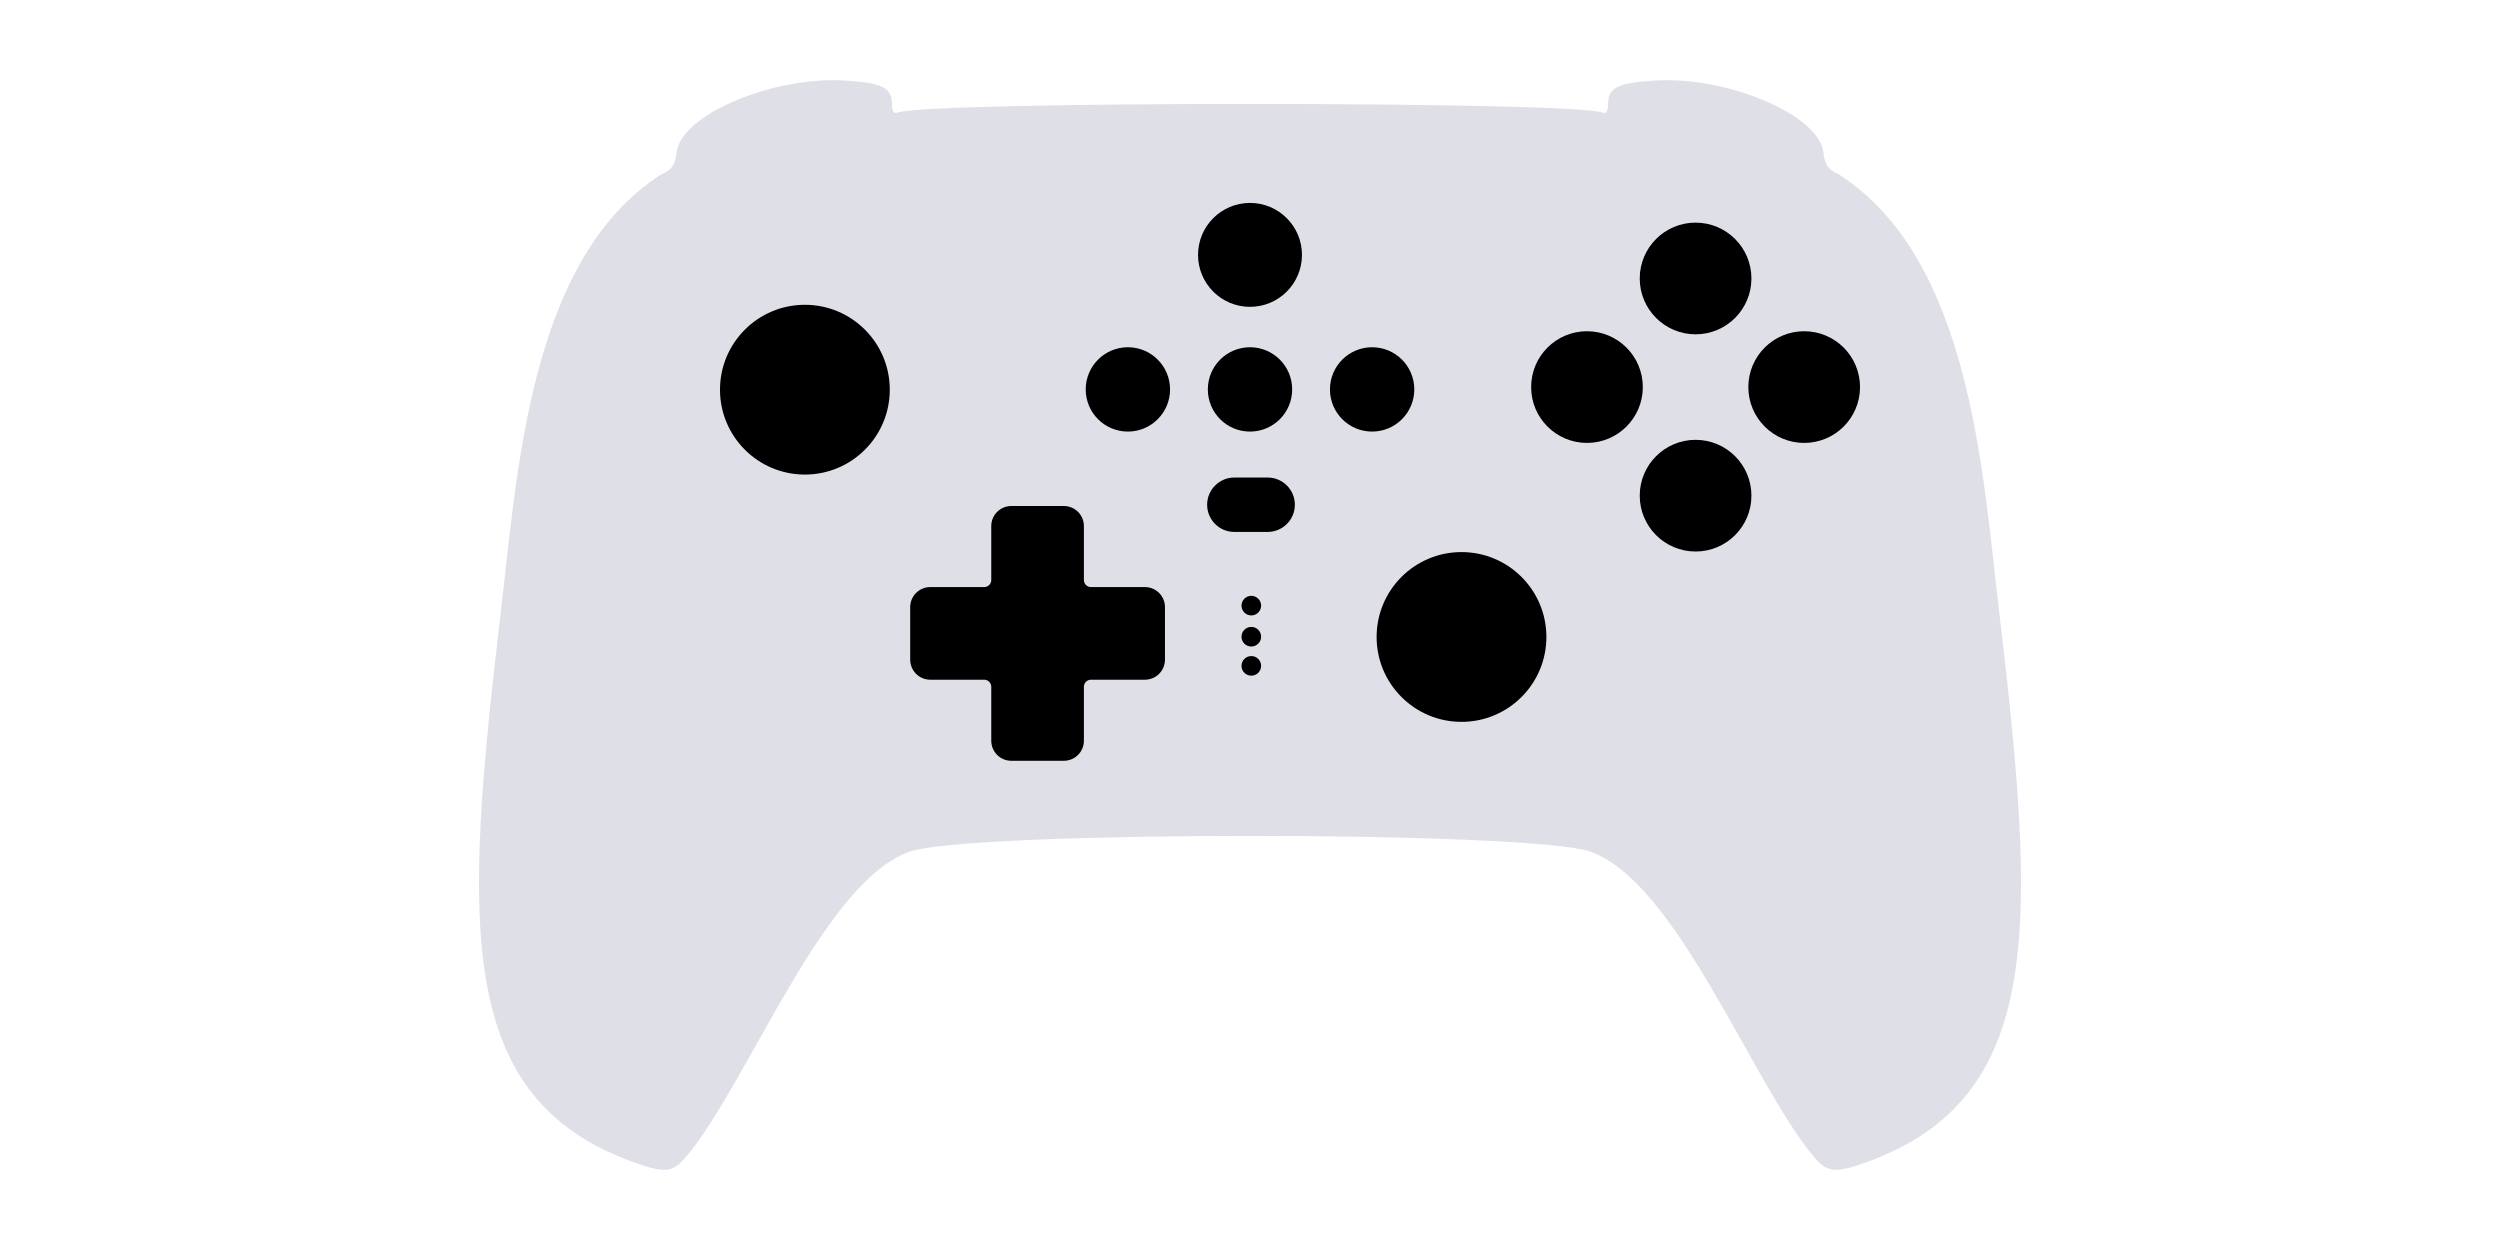
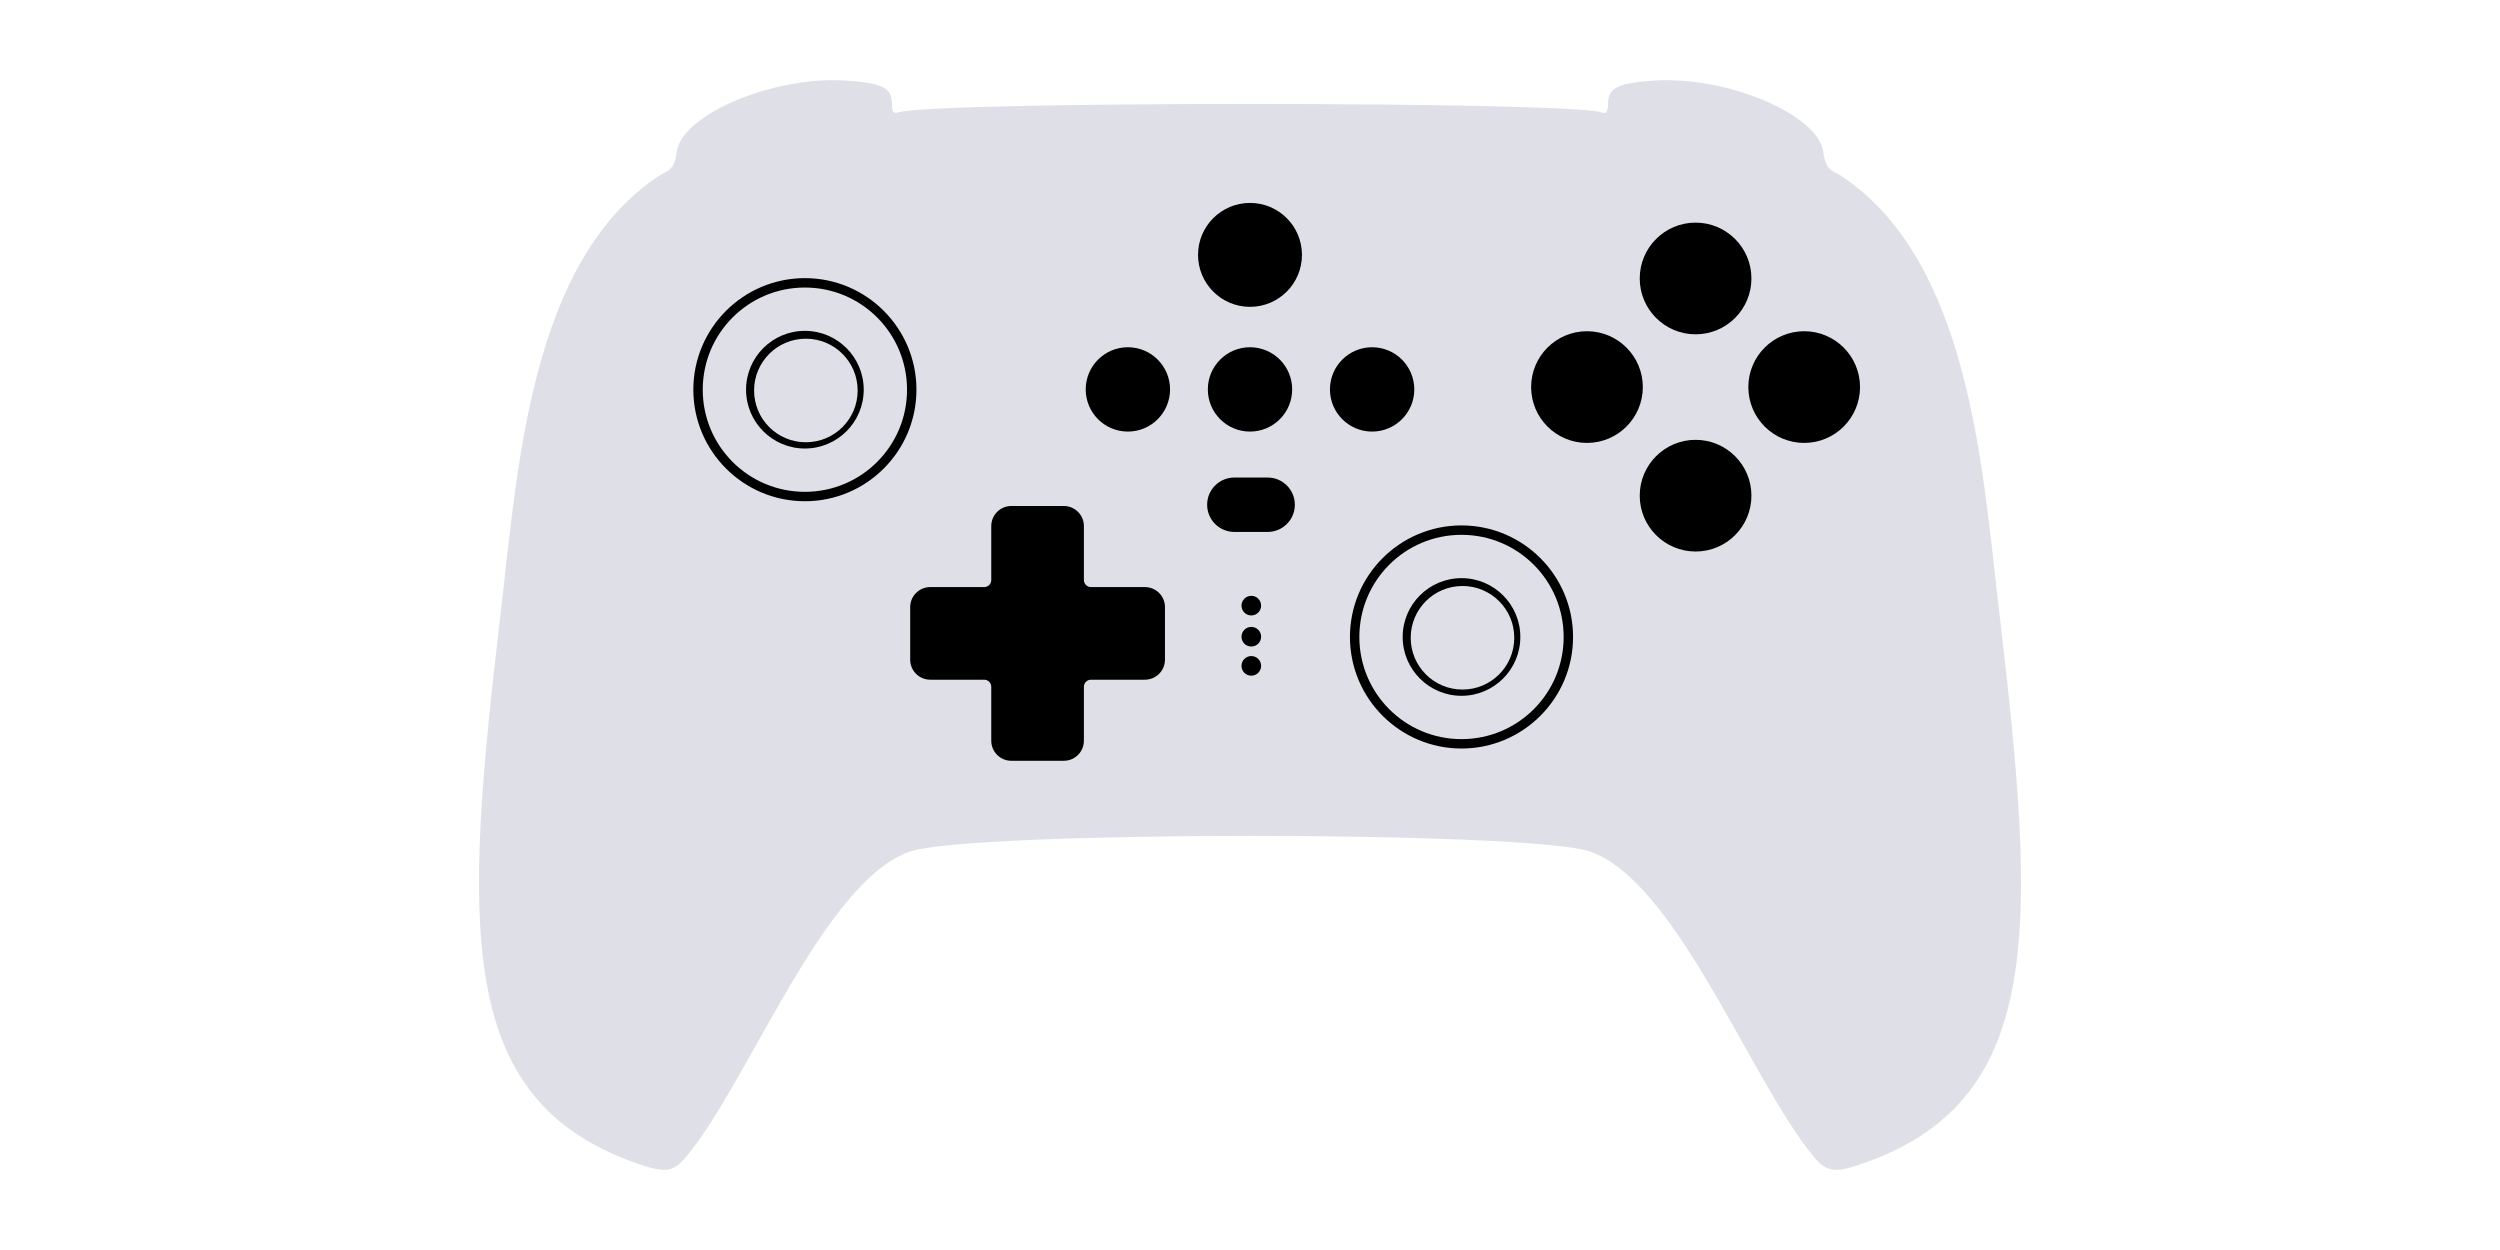
<svg xmlns="http://www.w3.org/2000/svg" width="1000" height="500">
  <path d="M338.233 32.229c-28.793-1.89-65.518 13.533-67.517 28.443-.73 5.443-1.92 7.173-6.26 9.094-52.955 34.05-57.495 119.544-64.242 175.866-14.642 124.467-18.375 193.474 53.183 219.234 12.805 4.61 15.801 4.24 21.477-2.646 24.718-29.987 54.672-109.734 89.106-121.598 24.24-8.351 247.8-8.351 272.042 0 34.433 11.864 64.387 91.611 89.105 121.598 5.676 6.885 8.672 7.256 21.476 2.646 71.56-25.76 67.826-94.767 53.183-219.234-6.746-56.322-11.287-141.816-64.24-175.866-4.34-1.921-5.53-3.65-6.26-9.094-2.001-14.91-38.725-30.333-67.517-28.443-14.781.97-18.556 2.883-18.556 9.397 0 3.004-.745 4.02-2.46 3.362-11.878-4.559-269.633-4.556-281.506 0-1.715.657-2.458-.358-2.458-3.362 0-6.514-3.776-8.427-18.556-9.397" style="fill:#dfdfe7;fill-rule:evenodd;stroke:none;stroke-width:3.768;stroke-miterlimit:7;paint-order:stroke markers fill;fill-opacity:1" />
  <path d="M404.544 202.4a8.016 8.016 0 0 0-8.037 8.037v21.564a2.83 2.83 0 0 1-2.832 2.832h-21.562a8.016 8.016 0 0 0-8.037 8.036v20.978a8.016 8.016 0 0 0 8.037 8.035h21.562a2.83 2.83 0 0 1 2.832 2.832v21.563a8.016 8.016 0 0 0 8.037 8.037h20.98a8.016 8.016 0 0 0 8.033-8.037v-21.563a2.83 2.83 0 0 1 2.833-2.832h21.566a8.016 8.016 0 0 0 8.033-8.035v-20.978a8.016 8.016 0 0 0-8.034-8.036h-21.567a2.83 2.83 0 0 1-2.832-2.832v-21.564a8.016 8.016 0 0 0-8.033-8.035z" style="fill:#000;fill-rule:evenodd;stroke:none;stroke-width:3.408;stroke-miterlimit:7;paint-order:stroke markers fill" />
  <circle cx="500.524" cy="242.253" r="3.925" style="font-variation-settings:normal;vector-effect:none;fill:#000;fill-opacity:1;fill-rule:evenodd;stroke-width:47.739;stroke-linecap:butt;stroke-linejoin:miter;stroke-miterlimit:4;stroke-dasharray:none;stroke-dashoffset:0;stroke-opacity:1;-inkscape-stroke:none;stop-color:#000" />
  <circle cx="500.524" cy="254.687" r="3.925" style="font-variation-settings:normal;vector-effect:none;fill:#000;fill-opacity:1;fill-rule:evenodd;stroke-width:47.739;stroke-linecap:butt;stroke-linejoin:miter;stroke-miterlimit:4;stroke-dasharray:none;stroke-dashoffset:0;stroke-opacity:1;-inkscape-stroke:none;stop-color:#000" />
  <circle cx="500.524" cy="266.345" r="3.925" style="font-variation-settings:normal;vector-effect:none;fill:#000;fill-opacity:1;fill-rule:evenodd;stroke-width:47.739;stroke-linecap:butt;stroke-linejoin:miter;stroke-miterlimit:4;stroke-dasharray:none;stroke-dashoffset:0;stroke-opacity:1;-inkscape-stroke:none;stop-color:#000" />
-   <circle cx="584.601" cy="254.789" r="33.957" style="font-variation-settings:normal;vector-effect:none;fill:#000;fill-opacity:1;fill-rule:evenodd;stroke-width:33.485;stroke-linecap:butt;stroke-linejoin:miter;stroke-miterlimit:4;stroke-dasharray:none;stroke-dashoffset:0;stroke-opacity:1;-inkscape-stroke:none;stop-color:#000" />
-   <circle cx="321.955" cy="155.873" r="33.957" style="font-variation-settings:normal;vector-effect:none;fill:#000;fill-opacity:1;fill-rule:evenodd;stroke-width:33.485;stroke-linecap:butt;stroke-linejoin:miter;stroke-miterlimit:4;stroke-dasharray:none;stroke-dashoffset:0;stroke-opacity:1;-inkscape-stroke:none;stop-color:#000" />
  <rect width="35.083" height="21.76" x="482.857" y="191.012" ry="10.881" style="fill:#000;fill-opacity:1;fill-rule:evenodd;stroke:none;stroke-width:3.922;stroke-miterlimit:7;paint-order:stroke markers fill" />
  <circle cx="634.791" cy="154.829" r="22.338" style="font-variation-settings:normal;vector-effect:none;fill:#000;fill-opacity:1;fill-rule:evenodd;stroke-width:44.661;stroke-linecap:butt;stroke-linejoin:miter;stroke-miterlimit:4;stroke-dasharray:none;stroke-dashoffset:0;stroke-opacity:1;-inkscape-stroke:none;stop-color:#000" />
  <circle cx="-721.673" cy="154.829" r="22.338" style="font-variation-settings:normal;vector-effect:none;fill:#000;fill-opacity:1;fill-rule:evenodd;stroke-width:44.661;stroke-linecap:butt;stroke-linejoin:miter;stroke-miterlimit:4;stroke-dasharray:none;stroke-dashoffset:0;stroke-opacity:1;-inkscape-stroke:none;stop-color:#000" transform="scale(-1 1)" />
  <circle cx="111.388" cy="-678.232" r="22.338" style="font-variation-settings:normal;vector-effect:none;fill:#000;fill-opacity:1;fill-rule:evenodd;stroke-width:44.661;stroke-linecap:butt;stroke-linejoin:miter;stroke-miterlimit:4;stroke-dasharray:none;stroke-dashoffset:0;stroke-opacity:1;-inkscape-stroke:none;stop-color:#000" transform="rotate(90)" />
  <circle cx="-198.269" cy="-678.232" r="22.338" style="font-variation-settings:normal;vector-effect:none;fill:#000;fill-opacity:1;fill-rule:evenodd;stroke-width:44.661;stroke-linecap:butt;stroke-linejoin:miter;stroke-miterlimit:4;stroke-dasharray:none;stroke-dashoffset:0;stroke-opacity:1;-inkscape-stroke:none;stop-color:#000" transform="scale(1 -1)rotate(90)" />
  <circle cx="500" cy="101.953" r="20.784" style="font-variation-settings:normal;vector-effect:none;fill:#000;fill-opacity:1;fill-rule:evenodd;stroke-width:41.554;stroke-linecap:butt;stroke-linejoin:miter;stroke-miterlimit:4;stroke-dasharray:none;stroke-dashoffset:0;stroke-opacity:1;-inkscape-stroke:none;stop-color:#000" />
  <circle cx="500" cy="155.765" r="16.869" style="font-variation-settings:normal;vector-effect:none;fill:#000;fill-opacity:1;fill-rule:evenodd;stroke-width:44.259;stroke-linecap:butt;stroke-linejoin:miter;stroke-miterlimit:4;stroke-dasharray:none;stroke-dashoffset:0;stroke-opacity:1;-inkscape-stroke:none;stop-color:#000" />
  <circle cx="548.848" cy="155.765" r="16.869" style="font-variation-settings:normal;vector-effect:none;fill:#000;fill-opacity:1;fill-rule:evenodd;stroke-width:44.259;stroke-linecap:butt;stroke-linejoin:miter;stroke-miterlimit:4;stroke-dasharray:none;stroke-dashoffset:0;stroke-opacity:1;-inkscape-stroke:none;stop-color:#000" />
  <circle cx="-451.153" cy="155.765" r="16.869" style="font-variation-settings:normal;vector-effect:none;fill:#000;fill-opacity:1;fill-rule:evenodd;stroke-width:44.259;stroke-linecap:butt;stroke-linejoin:miter;stroke-miterlimit:4;stroke-dasharray:none;stroke-dashoffset:0;stroke-opacity:1;-inkscape-stroke:none;stop-color:#000" transform="scale(-1 1)" />
+   <g style="fill:#000;fill-opacity:1">
+     <path d="M609.717 521.088c-12.986 0-23.533 10.547-23.533 23.533s10.547 23.533 23.533 23.533 23.533-10.547 23.533-23.533-10.547-23.533-23.533-23.533m.393 3.142c11.45 0 20.712 9.26 20.712 20.71s-9.262 20.714-20.712 20.714-20.713-9.262-20.713-20.713c0-11.45 9.262-20.71 20.713-20.71" style="baseline-shift:baseline;display:inline;overflow:visible;vector-effect:none;fill:#000;fill-opacity:1;stop-color:#000" transform="translate(-25.116 -289.832)" />
+     <path d="M609.717 500c-24.621 0-44.621 20-44.621 44.621s20 44.621 44.62 44.621c24.622 0 44.622-20 44.622-44.62 0-24.622-20-44.622-44.621-44.622m0 3.762c22.588 0 40.86 18.27 40.86 40.86 0 22.587-18.272 40.858-40.86 40.858s-40.86-18.27-40.86-40.859c0-22.588 18.272-40.86 40.86-40.86" style="baseline-shift:baseline;display:inline;overflow:visible;opacity:1;vector-effect:none;fill:#000;fill-opacity:1;stop-color:#000;stop-opacity:1" transform="translate(-25.116 -289.832)" />
+   </g>
+   <g style="fill:#000;fill-opacity:1">
+     <path d="M609.717 521.088c-12.986 0-23.533 10.547-23.533 23.533s10.547 23.533 23.533 23.533 23.533-10.547 23.533-23.533-10.547-23.533-23.533-23.533m.393 3.142c11.45 0 20.712 9.26 20.712 20.71s-9.262 20.714-20.712 20.714-20.713-9.262-20.713-20.713c0-11.45 9.262-20.71 20.713-20.71" style="baseline-shift:baseline;display:inline;overflow:visible;vector-effect:none;fill:#000;fill-opacity:1;stop-color:#000" transform="translate(-287.762 -388.748)" />
+     <path d="M609.717 500c-24.621 0-44.621 20-44.621 44.621s20 44.621 44.62 44.621c24.622 0 44.622-20 44.622-44.62 0-24.622-20-44.622-44.621-44.622m0 3.762c22.588 0 40.86 18.27 40.86 40.86 0 22.587-18.272 40.858-40.86 40.858s-40.86-18.27-40.86-40.859c0-22.588 18.272-40.86 40.86-40.86" style="baseline-shift:baseline;display:inline;overflow:visible;opacity:1;vector-effect:none;fill:#000;fill-opacity:1;stop-color:#000;stop-opacity:1" transform="translate(-287.762 -388.748)" />
+   </g>
</svg>
